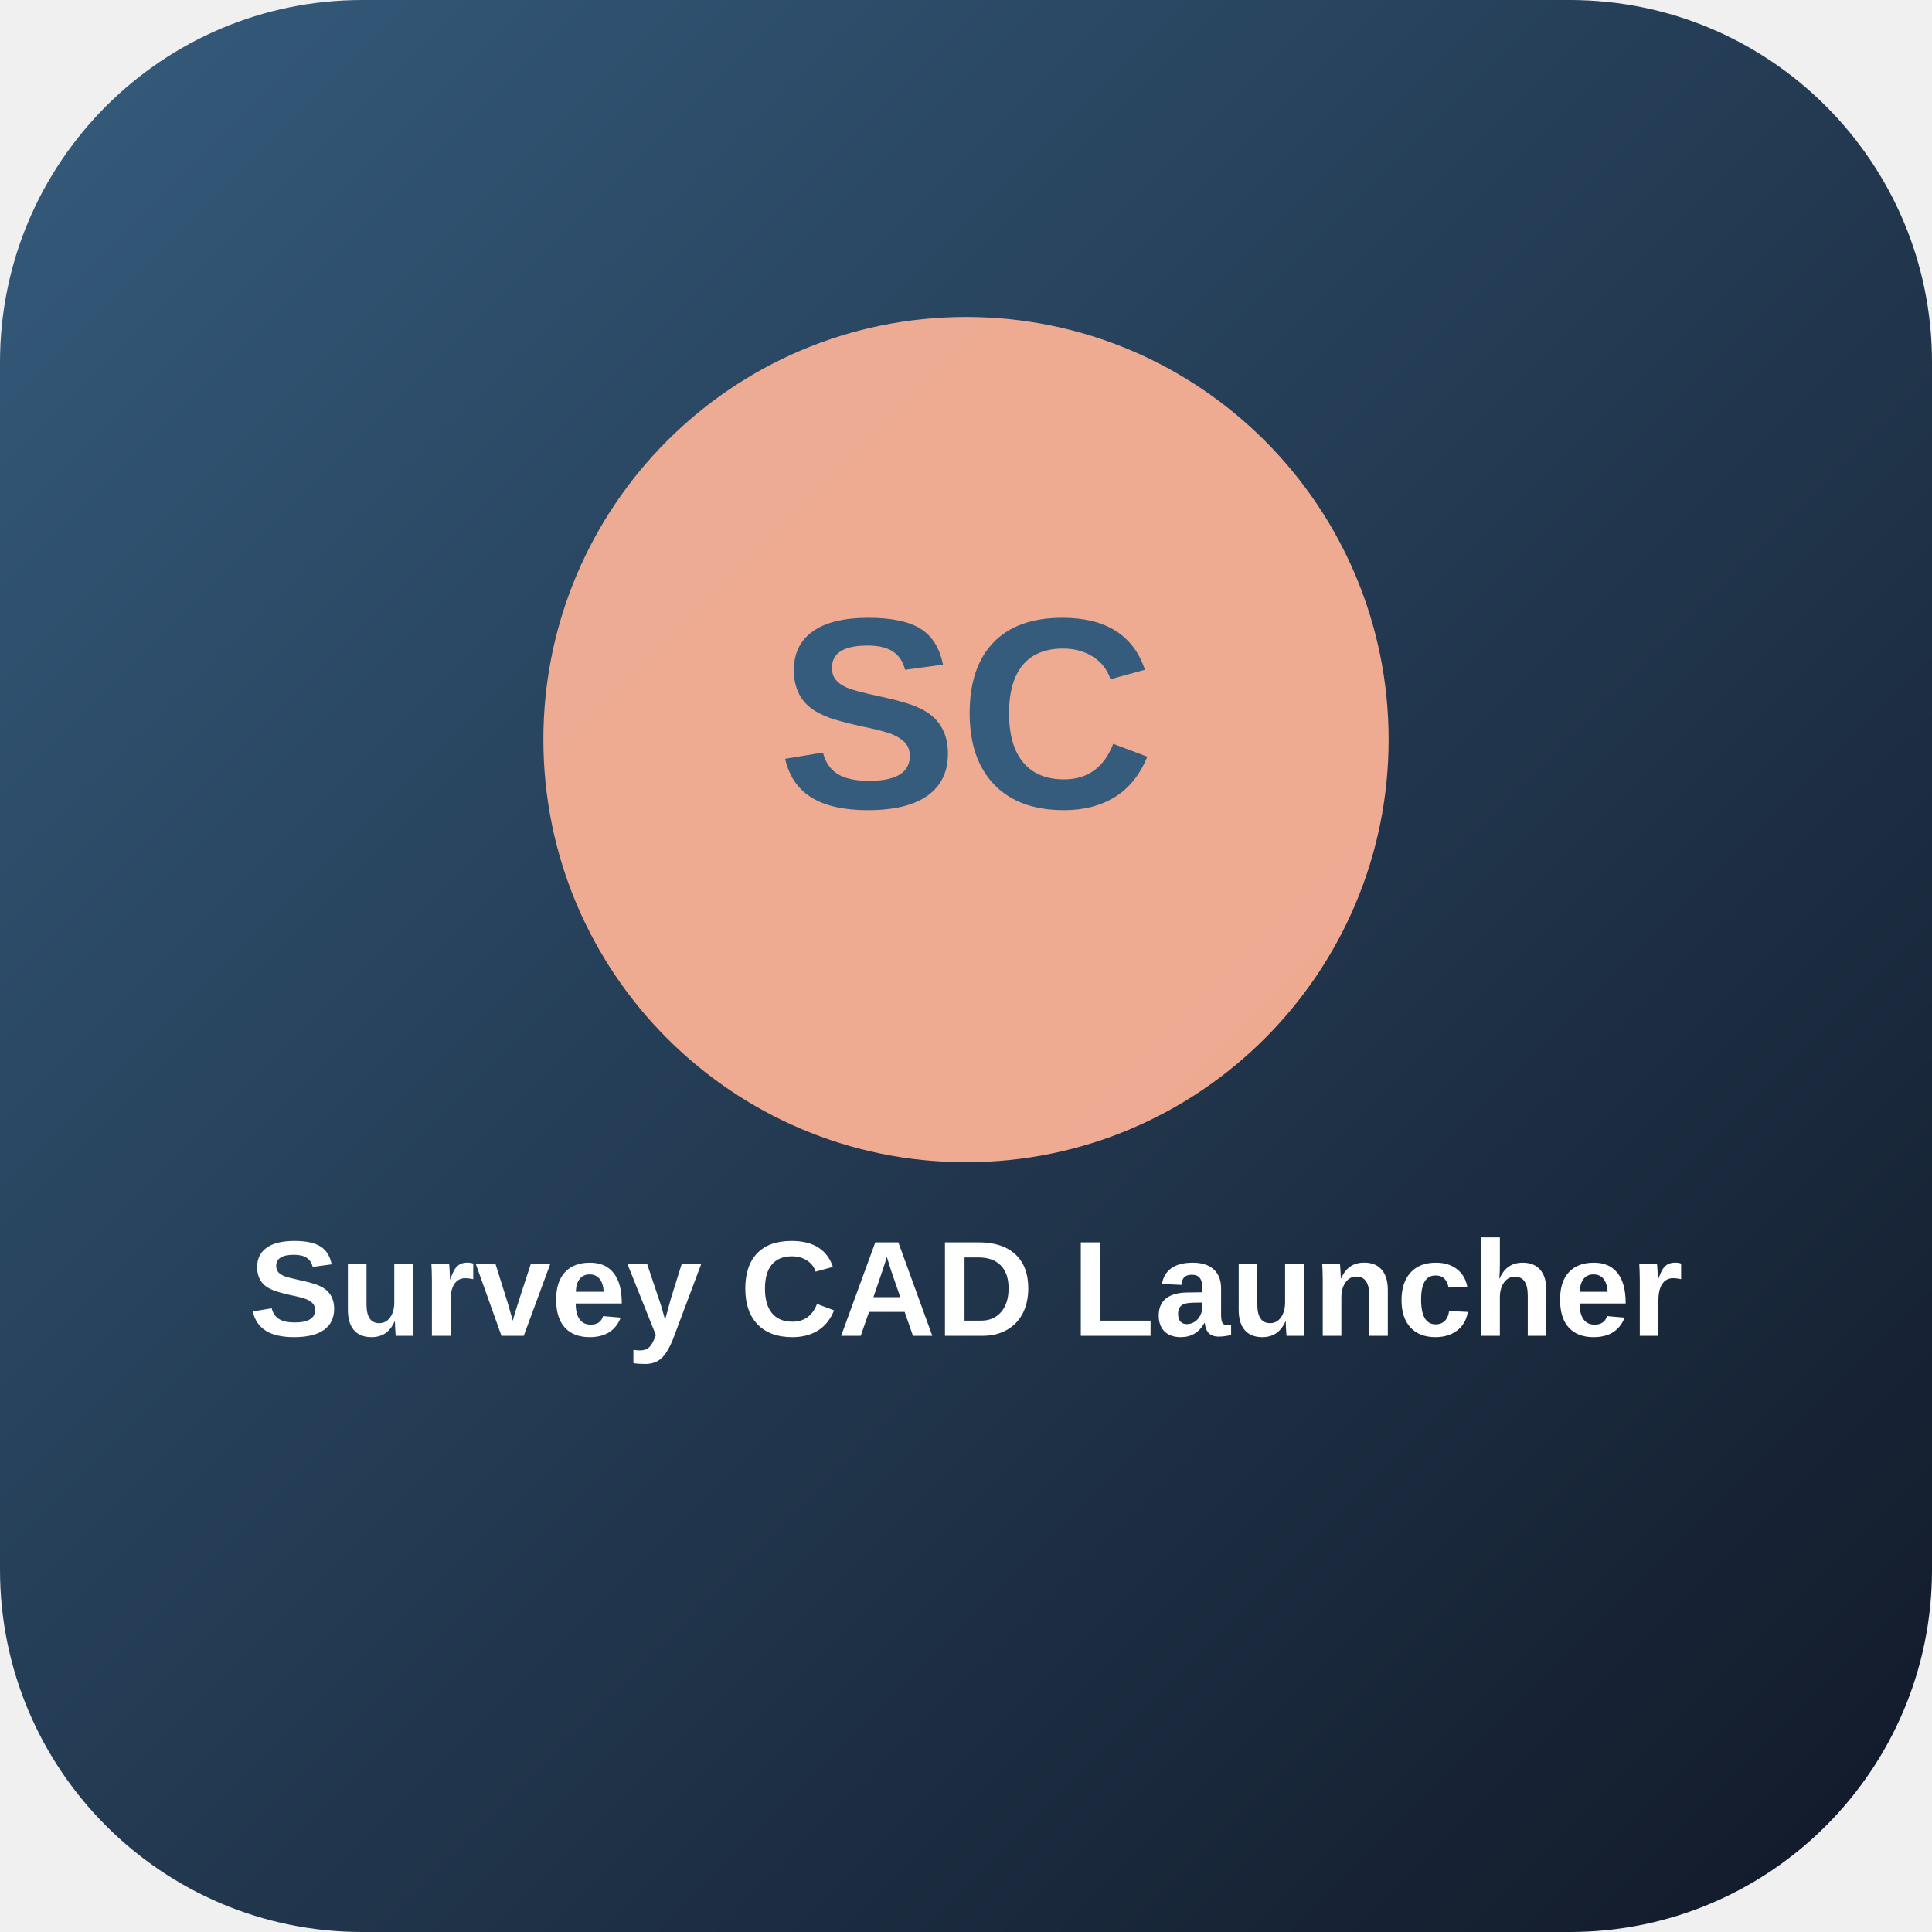
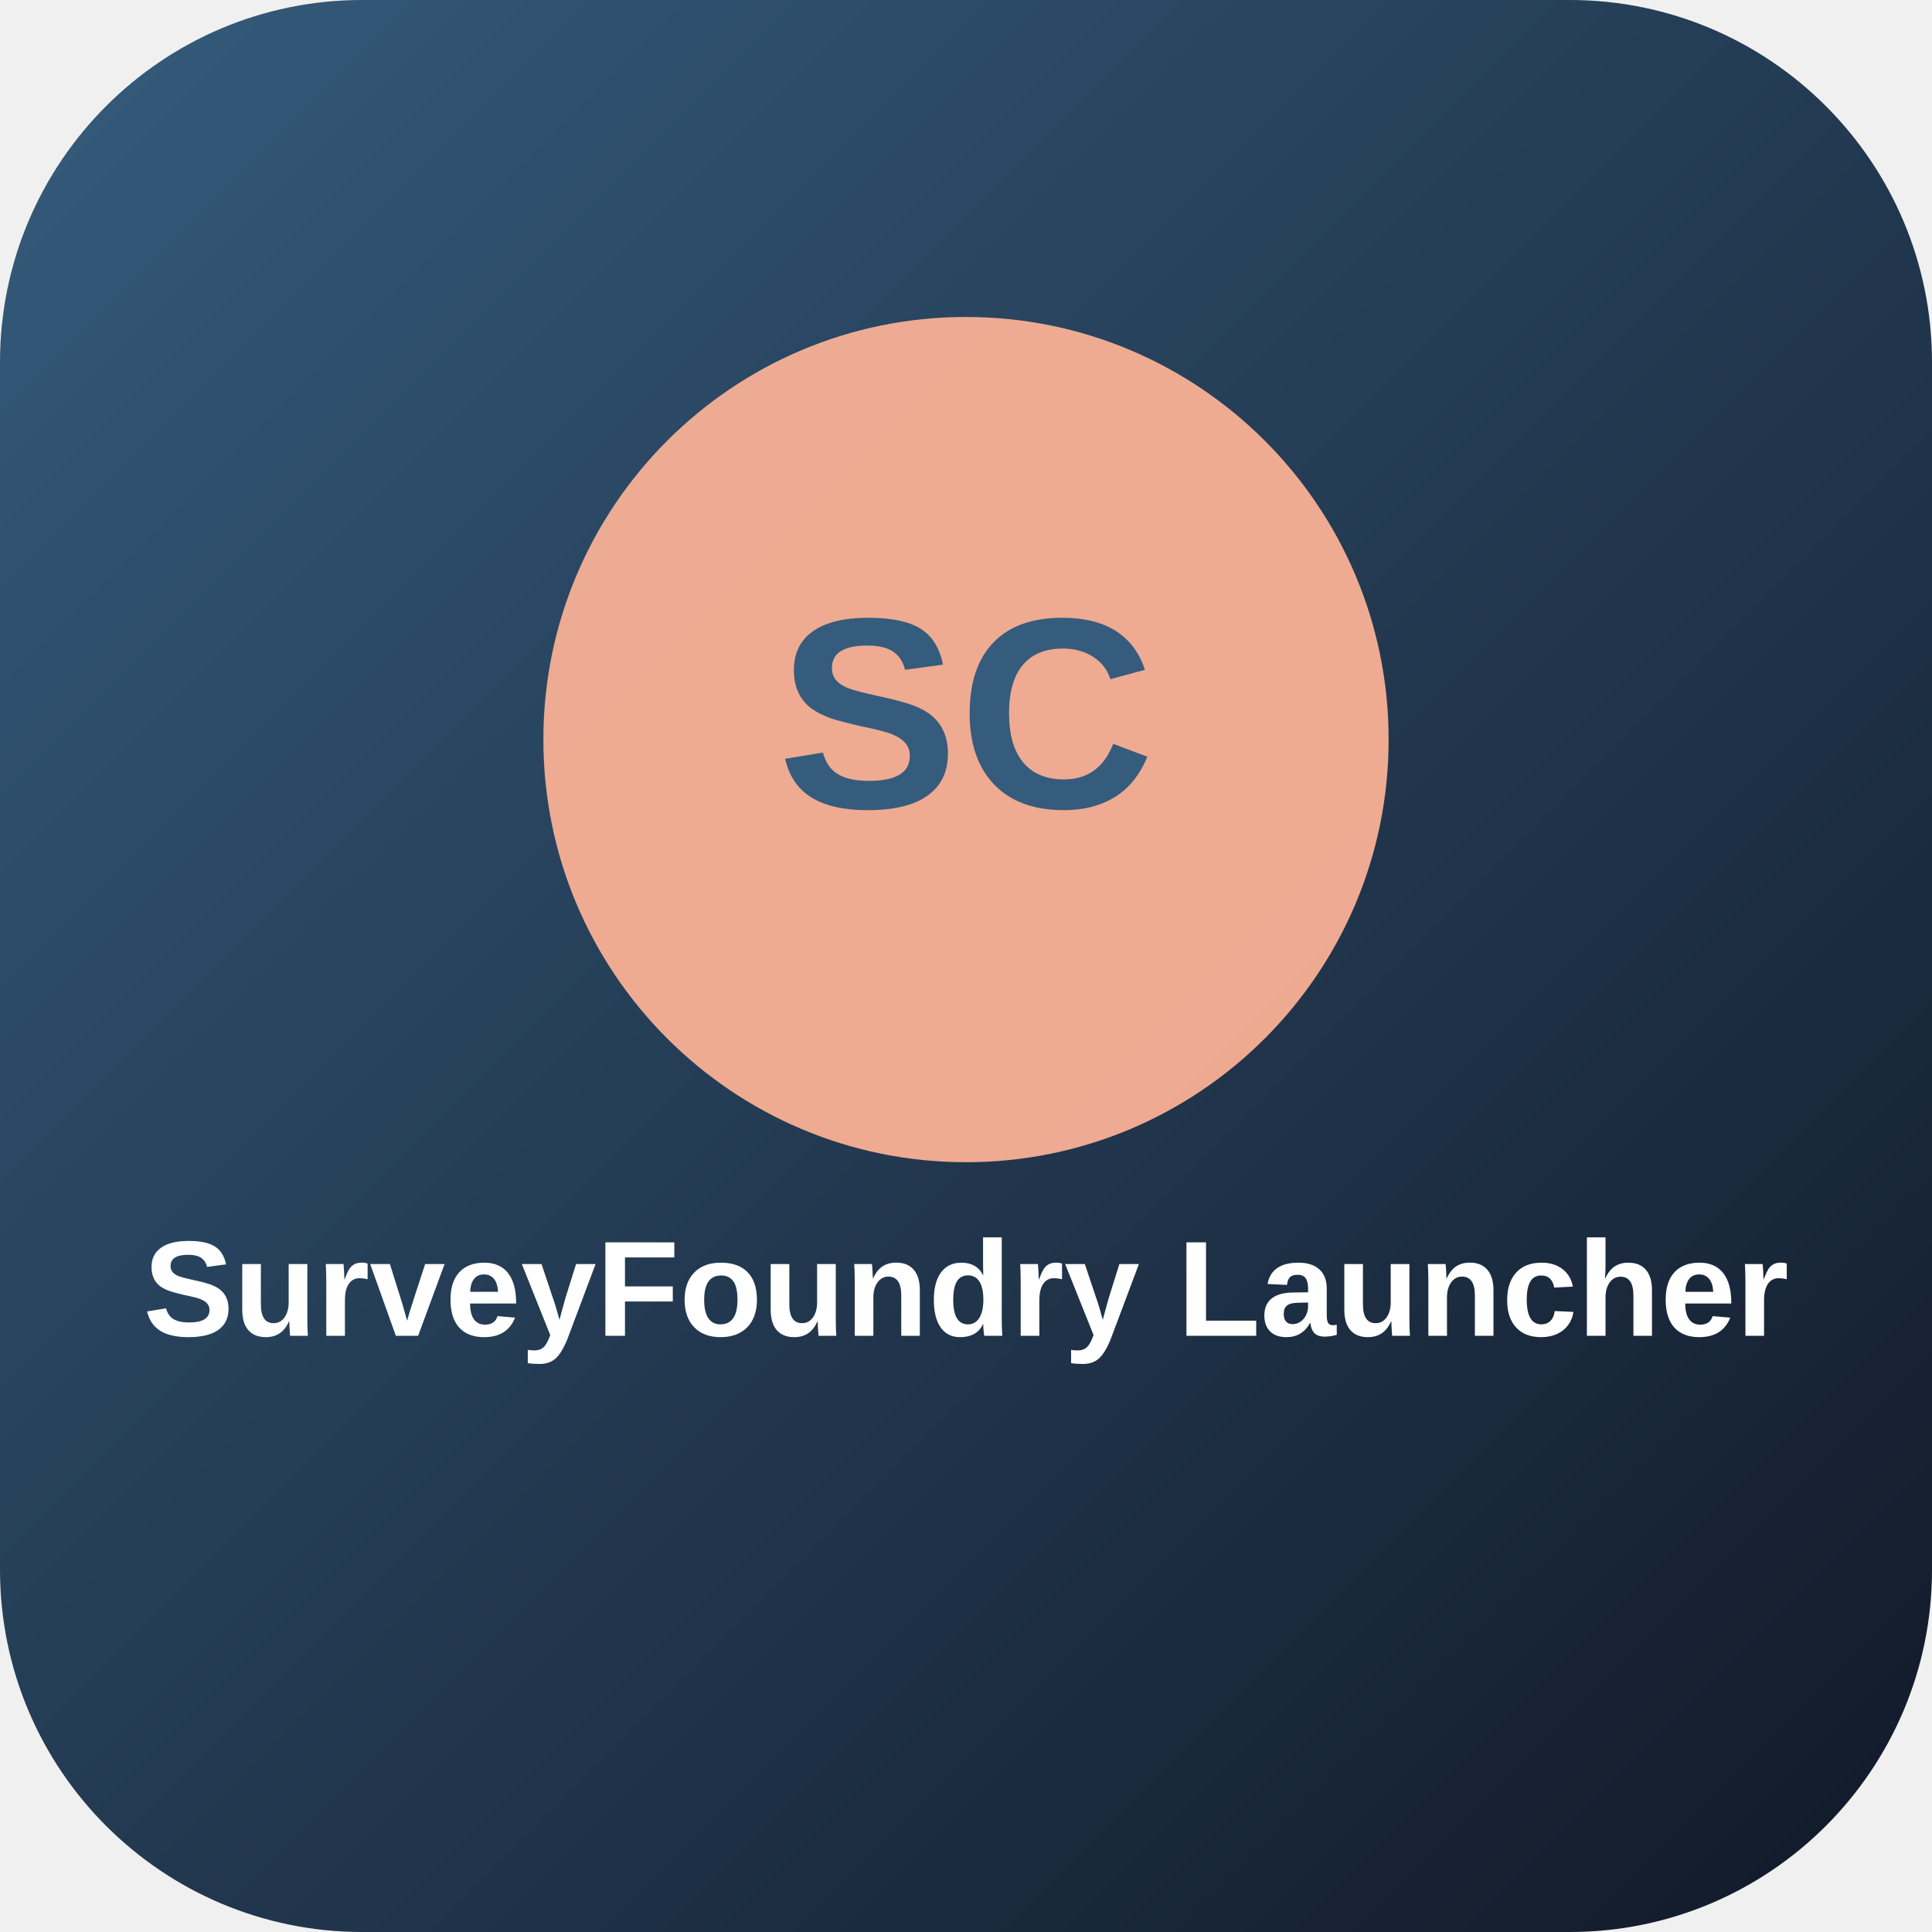
- <svg xmlns="http://www.w3.org/2000/svg" width="512" height="512" viewBox="0 0 512 512" role="img" aria-label="Survey CAD Launcher icon">
+ <svg xmlns="http://www.w3.org/2000/svg" width="512" height="512" viewBox="0 0 512 512" role="img" aria-label="SurveyFoundry Launcher icon">
  <defs>
    <linearGradient id="bg" x1="0" y1="0" x2="1" y2="1">
      <stop offset="0%" stop-color="#355C7D" />
      <stop offset="100%" stop-color="#111827" />
    </linearGradient>
  </defs>
  <rect x="0" y="0" width="512" height="512" rx="96" fill="url(#bg)" />
  <circle cx="256" cy="196" r="112" fill="#F8B195" fill-opacity="0.95" />
  <text x="256" y="214" text-anchor="middle" font-size="72" font-family="Arial, sans-serif" font-weight="700" fill="#355C7D">SC</text>
-   <text x="256" y="354" text-anchor="middle" font-size="36" font-family="Arial, sans-serif" font-weight="600" fill="#ffffff">Survey CAD Launcher</text>
+   <text x="256" y="354" text-anchor="middle" font-size="36" font-family="Arial, sans-serif" font-weight="600" fill="#ffffff">SurveyFoundry Launcher</text>
</svg>
